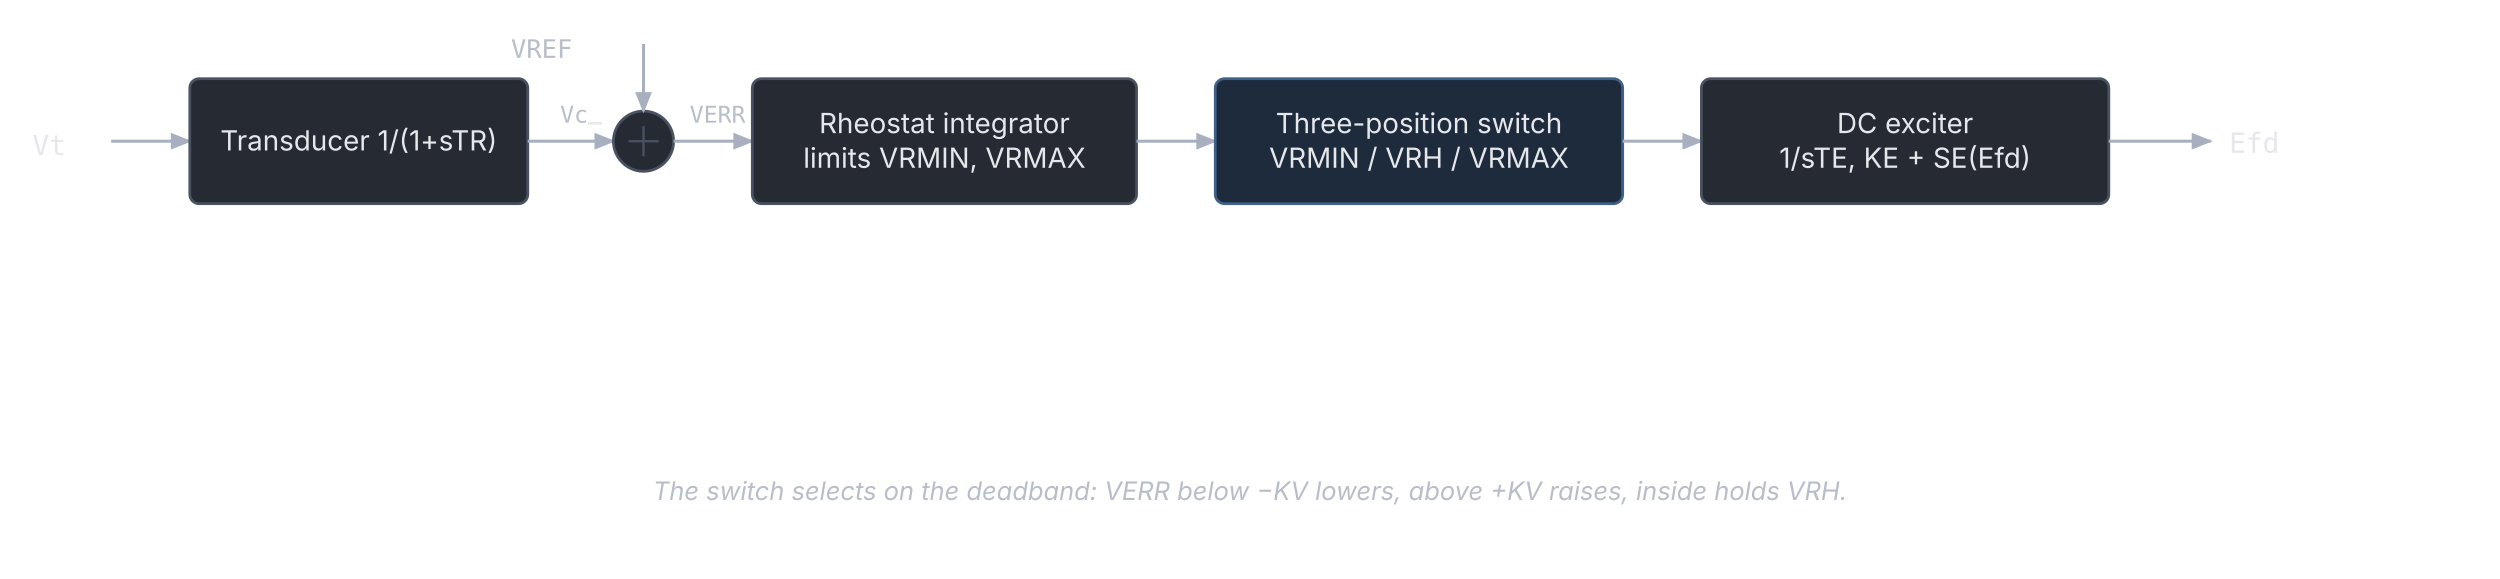
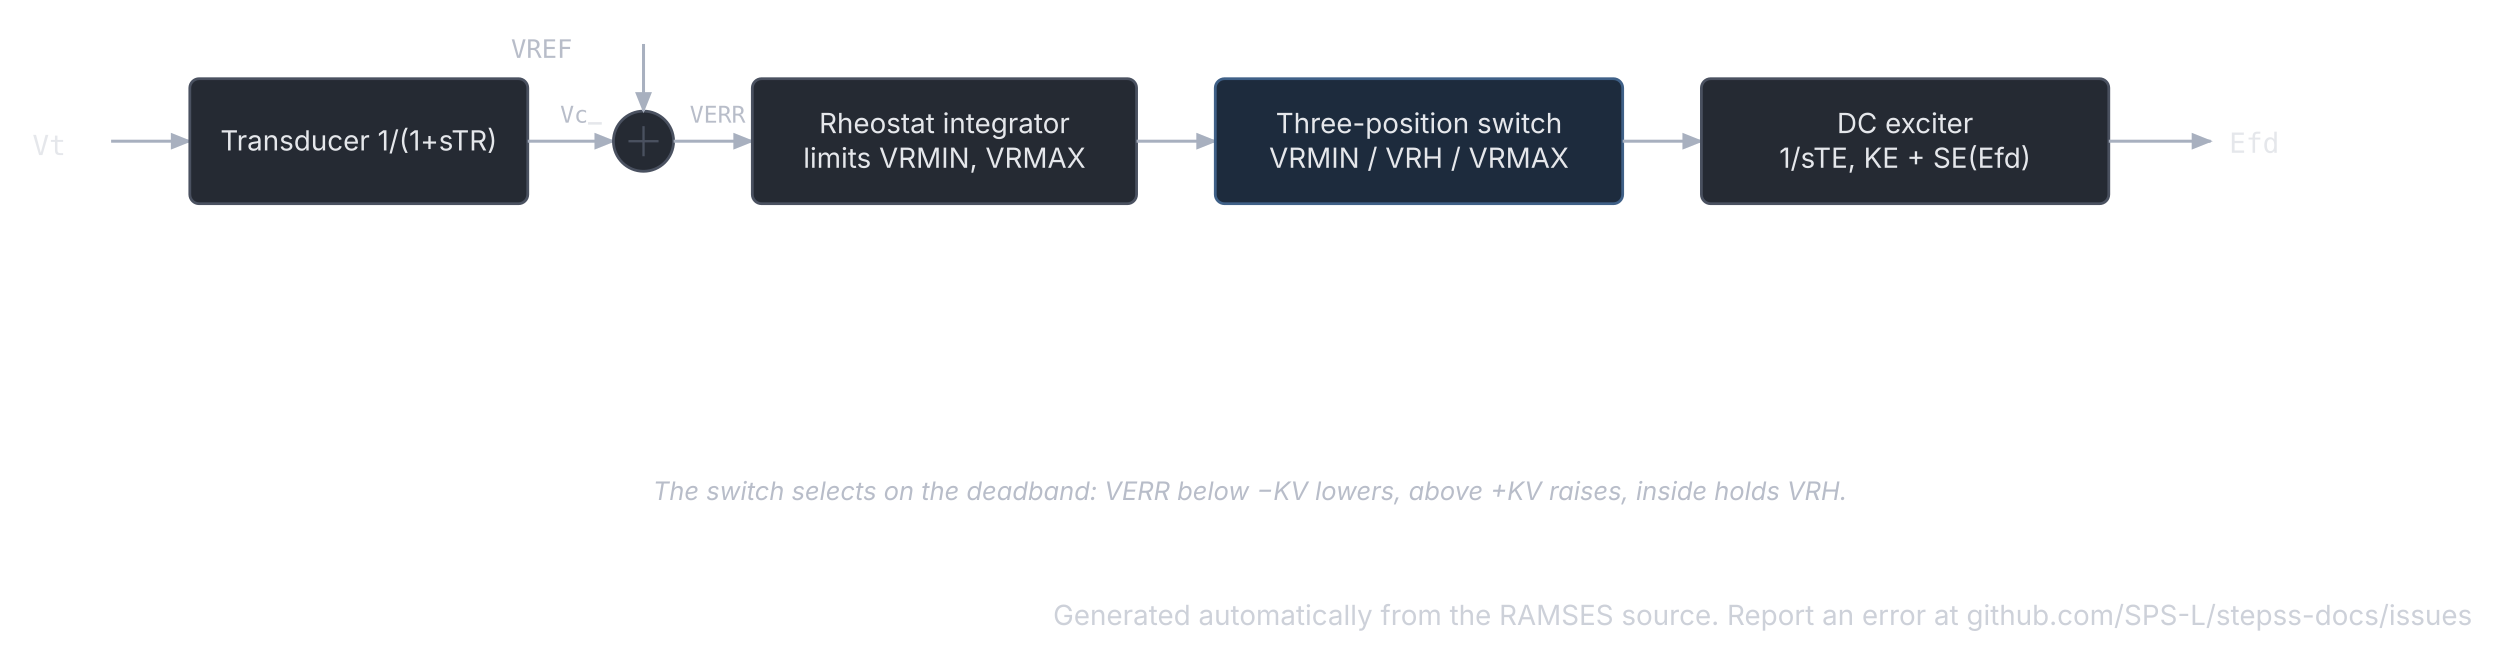
- <svg xmlns="http://www.w3.org/2000/svg" viewBox="0 0 1080 250" width="1080" height="250" role="img">
+ <svg xmlns="http://www.w3.org/2000/svg" viewBox="0 0 1080 280" width="1080" height="280" role="img">
  <defs>
    <marker id="arrow" viewBox="0 0 10 10" refX="9" refY="5" markerWidth="7" markerHeight="7" orient="auto-start-reverse">
      <path d="M 0 1 L 10 5 L 0 9 z" fill="#a8b0bf" />
    </marker>
    <marker id="arrow-accent" viewBox="0 0 10 10" refX="9" refY="5" markerWidth="7" markerHeight="7" orient="auto-start-reverse">
      <path d="M 0 1 L 10 5 L 0 9 z" fill="#78aeea" />
    </marker>
  </defs>
  <text x="14" y="67" text-anchor="start" font-family="JetBrains Mono, SFMono-Regular, Menlo, Consolas, monospace" font-size="12" fill="#e5e7eb">Vt</text>
  <path d="M 48 61.0 L 82 61.0" fill="none" stroke="#a8b0bf" stroke-width="1.3" marker-end="url(#arrow)" />
  <rect x="82" y="34" width="146" height="54" rx="4" fill="#252a33" stroke="#4a5160" stroke-width="1.2" />
  <text x="155.0" y="65.0" text-anchor="middle" font-family="Inter, -apple-system, Segoe UI, Helvetica, Arial, sans-serif" font-size="12" fill="#e5e7eb">Transducer 1/(1+sTR)</text>
  <path d="M 228 61 L 265 61" fill="none" stroke="#a8b0bf" stroke-width="1.3" marker-end="url(#arrow)" />
  <text x="248" y="53" text-anchor="middle" font-family="JetBrains Mono, SFMono-Regular, Menlo, Consolas, monospace" font-size="10" fill="#b8bdc9">Vc</text>
  <circle cx="278" cy="61" r="13" fill="#252a33" stroke="#4a5160" stroke-width="1.2" />
  <path d="M 271.5 61 L 284.5 61 M 278 54.5 L 278 67.5" stroke="#4a5160" stroke-width="1" />
  <text x="257" y="57" text-anchor="middle" font-family="Inter, -apple-system, Segoe UI, Helvetica, Arial, sans-serif" font-size="13" fill="#e5e7eb">−</text>
  <text x="234" y="25" text-anchor="middle" font-family="JetBrains Mono, SFMono-Regular, Menlo, Consolas, monospace" font-size="11" fill="#b8bdc9">VREF</text>
  <path d="M 278 19 L 278 48" fill="none" stroke="#a8b0bf" stroke-width="1.3" marker-end="url(#arrow)" />
  <text x="310" y="53" text-anchor="middle" font-family="JetBrains Mono, SFMono-Regular, Menlo, Consolas, monospace" font-size="10" fill="#b8bdc9">VERR</text>
  <path d="M 291 61.0 L 325 61.0" fill="none" stroke="#a8b0bf" stroke-width="1.3" marker-end="url(#arrow)" />
  <rect x="325" y="34" width="166" height="54" rx="4" fill="#252a33" stroke="#4a5160" stroke-width="1.2" />
  <text x="408.0" y="57.5" text-anchor="middle" font-family="Inter, -apple-system, Segoe UI, Helvetica, Arial, sans-serif" font-size="12" fill="#e5e7eb">Rheostat integrator</text>
  <text x="408.0" y="72.5" text-anchor="middle" font-family="Inter, -apple-system, Segoe UI, Helvetica, Arial, sans-serif" font-size="12" fill="#e5e7eb">limits VRMIN, VRMAX</text>
  <path d="M 491 61.0 L 525 61.0" fill="none" stroke="#a8b0bf" stroke-width="1.3" marker-end="url(#arrow)" />
  <rect x="525" y="34" width="176" height="54" rx="4" fill="#1d2b3d" stroke="#3f6087" stroke-width="1.2" />
  <text x="613.0" y="57.5" text-anchor="middle" font-family="Inter, -apple-system, Segoe UI, Helvetica, Arial, sans-serif" font-size="12" fill="#e5e7eb">Three-position switch</text>
  <text x="613.0" y="72.5" text-anchor="middle" font-family="Inter, -apple-system, Segoe UI, Helvetica, Arial, sans-serif" font-size="12" fill="#e5e7eb">VRMIN / VRH / VRMAX</text>
  <path d="M 701 61.0 L 735 61.0" fill="none" stroke="#a8b0bf" stroke-width="1.3" marker-end="url(#arrow)" />
  <rect x="735" y="34" width="176" height="54" rx="4" fill="#252a33" stroke="#4a5160" stroke-width="1.2" />
  <text x="823.0" y="57.5" text-anchor="middle" font-family="Inter, -apple-system, Segoe UI, Helvetica, Arial, sans-serif" font-size="12" fill="#e5e7eb">DC exciter</text>
  <text x="823.0" y="72.5" text-anchor="middle" font-family="Inter, -apple-system, Segoe UI, Helvetica, Arial, sans-serif" font-size="12" fill="#e5e7eb">1/sTE, KE + SE(Efd)</text>
  <path d="M 911 61 L 955 61" fill="none" stroke="#a8b0bf" stroke-width="1.3" marker-end="url(#arrow)" />
  <text x="963" y="66" text-anchor="start" font-family="JetBrains Mono, SFMono-Regular, Menlo, Consolas, monospace" font-size="12" fill="#e5e7eb">Efd</text>
  <text x="540" y="216" text-anchor="middle" font-family="Inter, -apple-system, Segoe UI, Helvetica, Arial, sans-serif" font-size="11" fill="#b8bdc9" font-style="italic">The switch selects on the deadband: VERR below −KV lowers, above +KV raises, inside holds VRH.</text>
+   <text x="1068" y="270" text-anchor="end" font-family="Inter, -apple-system, Segoe UI, Helvetica, Arial, sans-serif" font-size="12" fill="#b8bdc9" opacity="0.7">Generated automatically from the RAMSES source. Report an error at github.com/SPS-L/stepss-docs/issues</text>
</svg>
